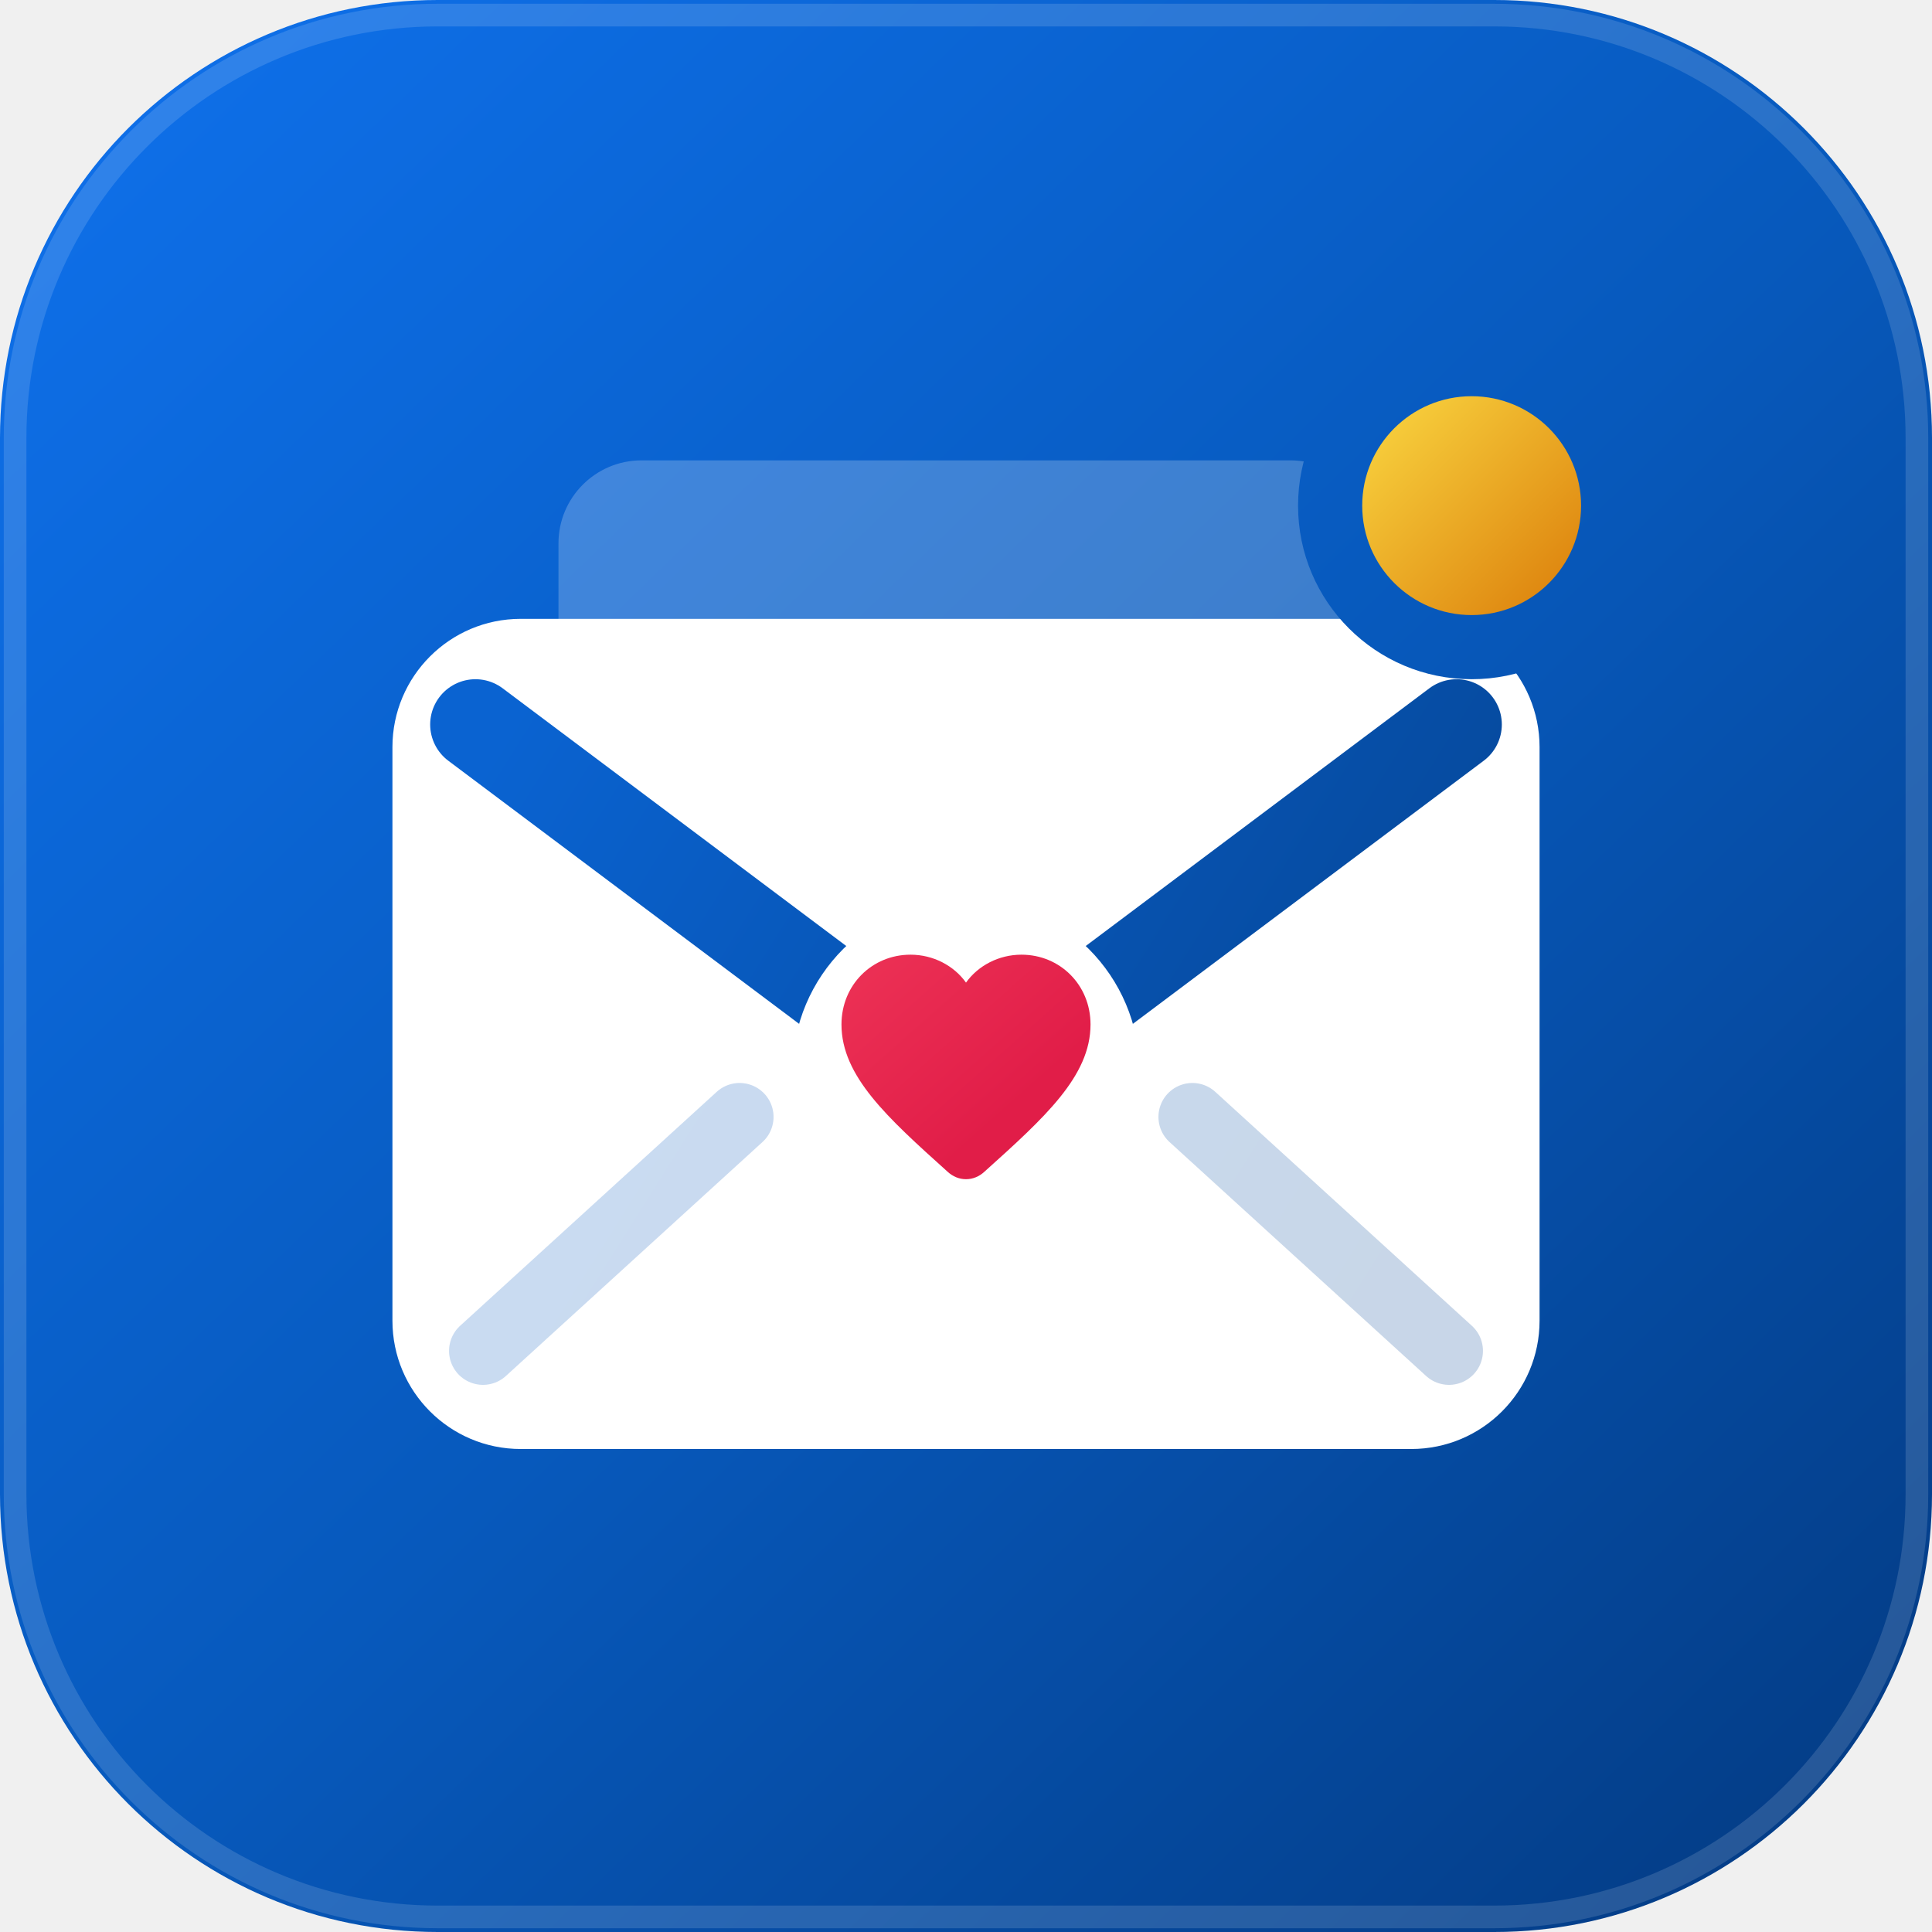
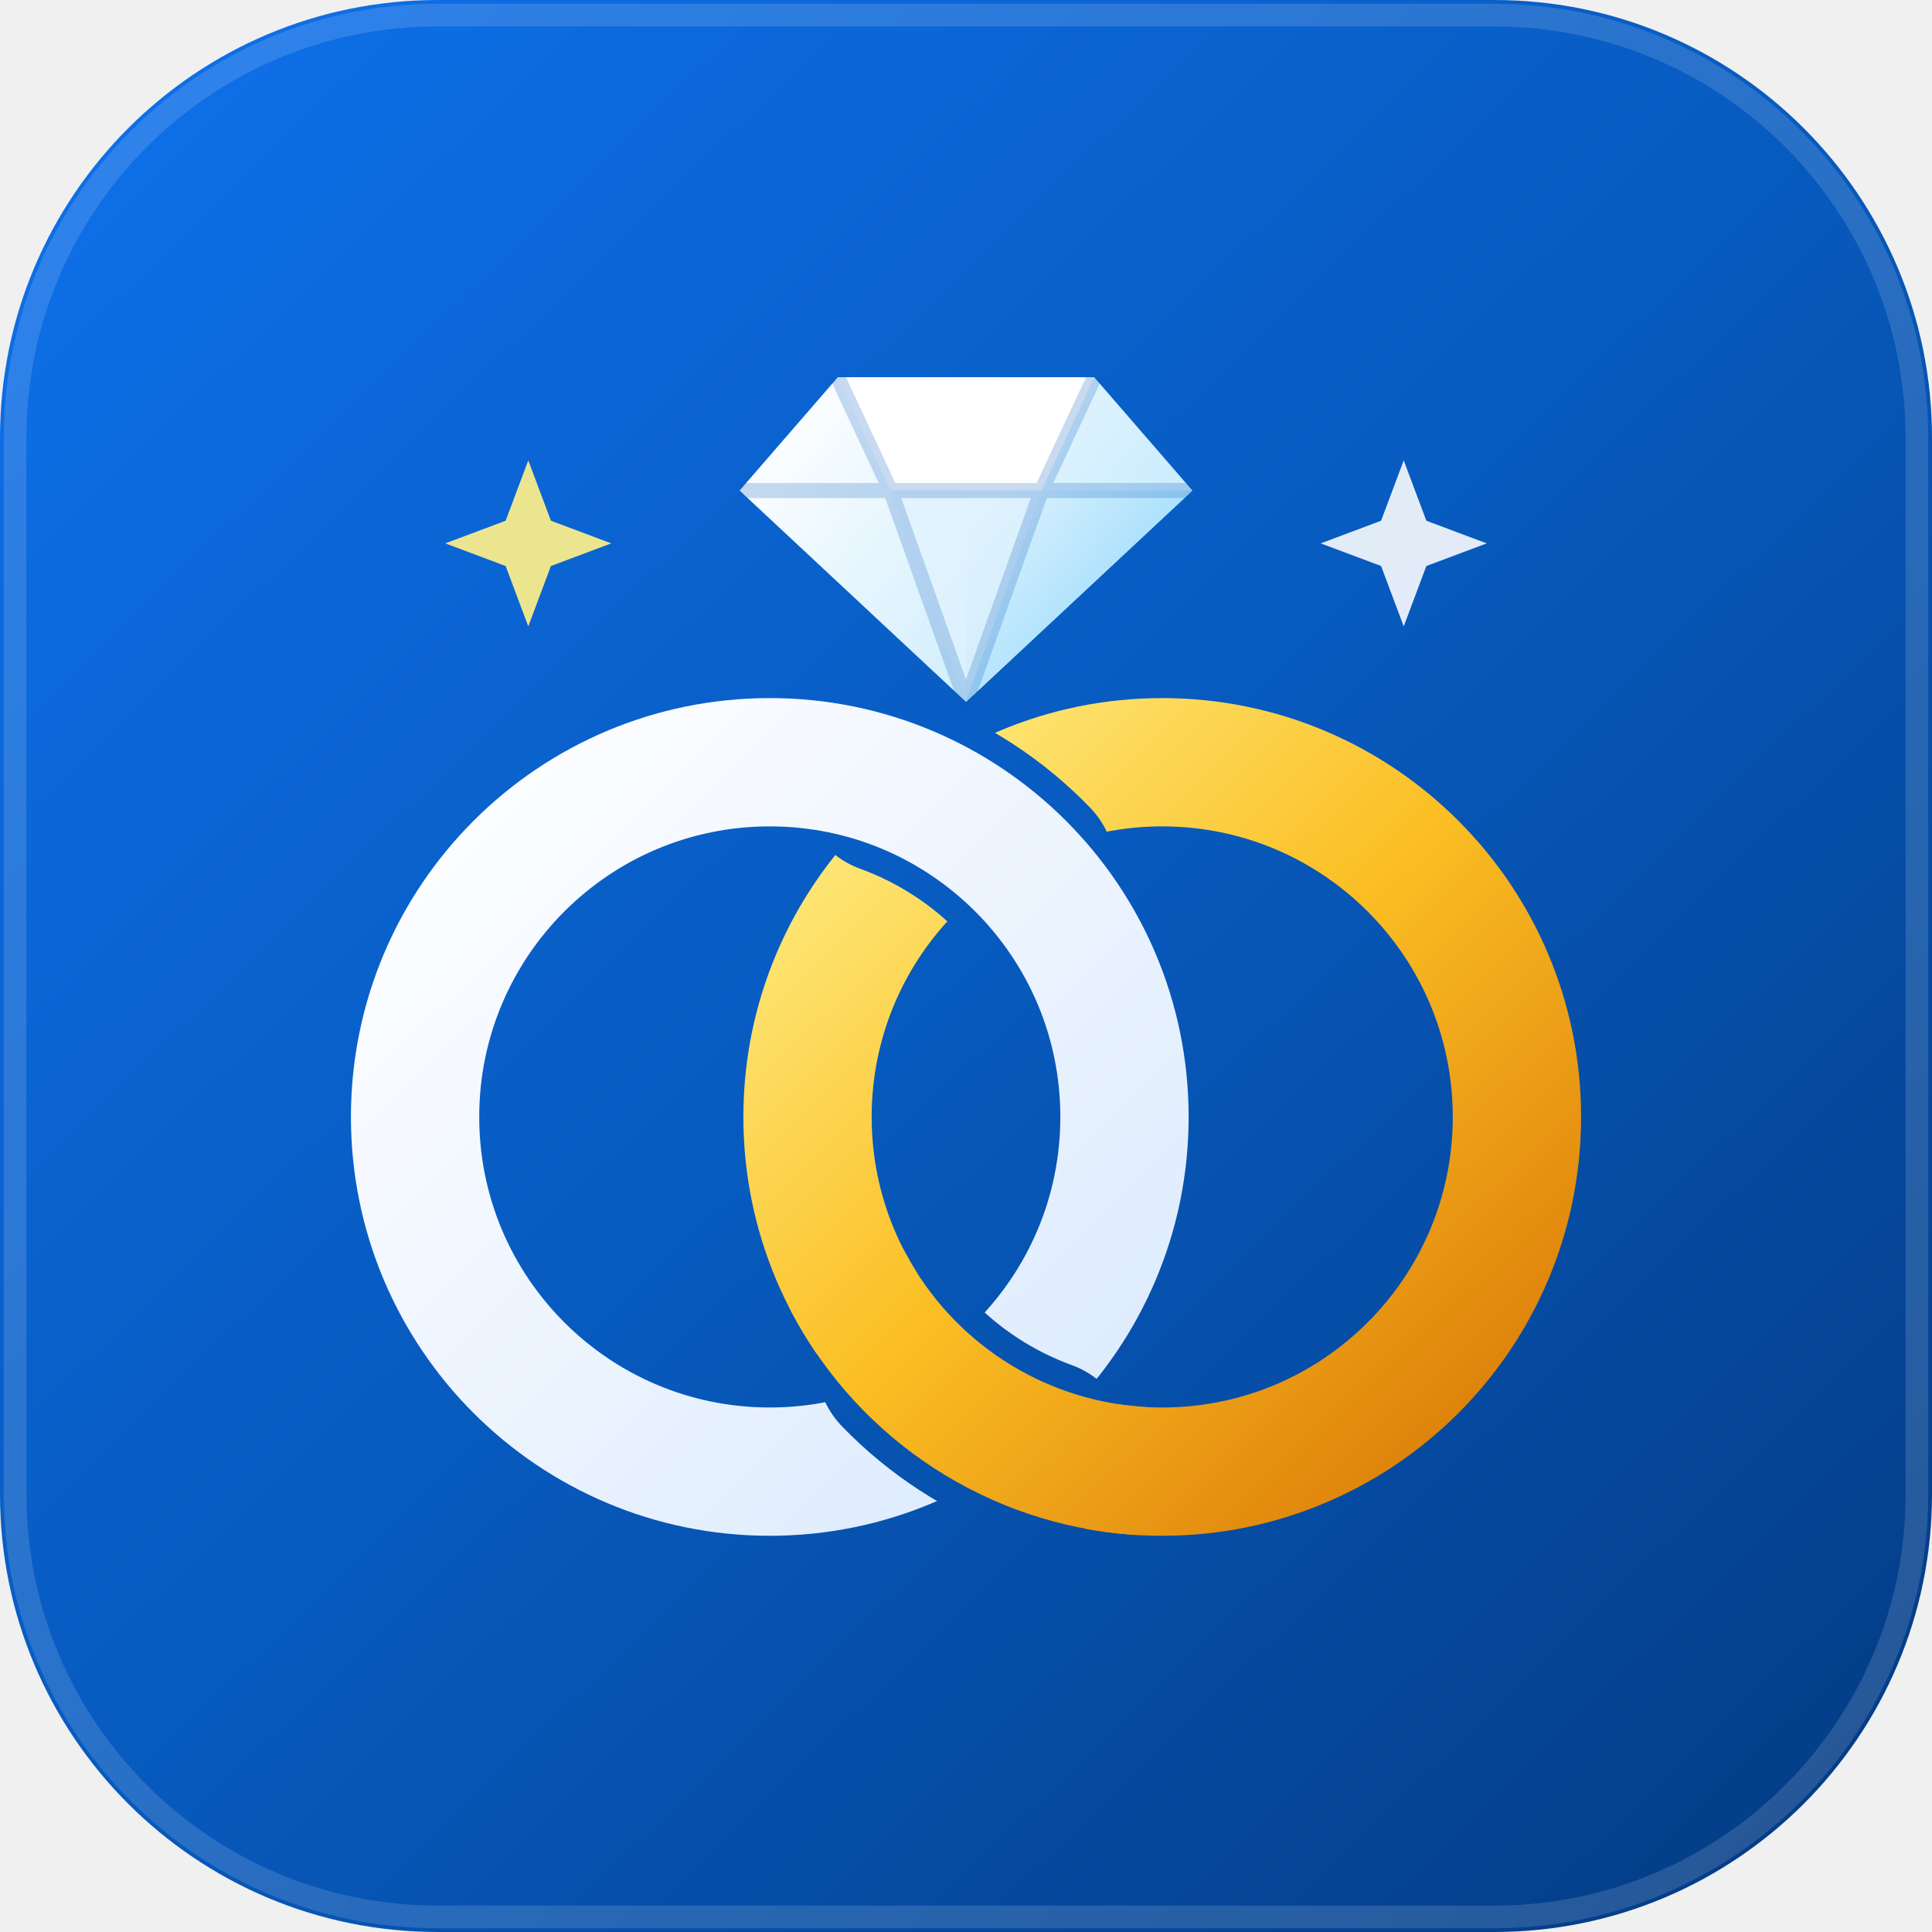
<svg xmlns="http://www.w3.org/2000/svg" width="512" height="512" viewBox="0 0 512 512" fill="none">
  <defs>
    <linearGradient id="bg" x1="32" y1="24" x2="480" y2="488" gradientUnits="userSpaceOnUse">
      <stop offset="0%" stop-color="#0E6FE8" />
      <stop offset="52%" stop-color="#0759BC" />
      <stop offset="100%" stop-color="#043D87" />
    </linearGradient>
-     <linearGradient id="accent" x1="358" y1="98" x2="424" y2="164" gradientUnits="userSpaceOnUse">
-       <stop offset="0%" stop-color="#FDE047" />
+     <linearGradient id="goldRing" x1="212" y1="196" x2="404" y2="392" gradientUnits="userSpaceOnUse">
+       <stop offset="0%" stop-color="#FEF08A" />
+       <stop offset="48%" stop-color="#FBBF24" />
      <stop offset="100%" stop-color="#D97706" />
    </linearGradient>
-     <linearGradient id="flap" x1="140" y1="184" x2="372" y2="330" gradientUnits="userSpaceOnUse">
-       <stop offset="0%" stop-color="#0A63D1" />
-       <stop offset="100%" stop-color="#054696" />
+     <linearGradient id="whiteRing" x1="108" y1="196" x2="300" y2="392" gradientUnits="userSpaceOnUse">
+       <stop offset="0%" stop-color="#FFFFFF" />
+       <stop offset="100%" stop-color="#DBEAFE" />
    </linearGradient>
-     <linearGradient id="heart" x1="224" y1="204" x2="288" y2="276" gradientUnits="userSpaceOnUse">
-       <stop offset="0%" stop-color="#F43F5E" />
-       <stop offset="100%" stop-color="#E11D48" />
+     <linearGradient id="diamondTop" x1="204" y1="106" x2="308" y2="188" gradientUnits="userSpaceOnUse">
+       <stop offset="0%" stop-color="#FFFFFF" />
+       <stop offset="100%" stop-color="#BAE6FD" />
+     </linearGradient>
+     <linearGradient id="diamondSide" x1="256" y1="138" x2="314" y2="188" gradientUnits="userSpaceOnUse">
+       <stop offset="0%" stop-color="#E0F2FE" />
+       <stop offset="100%" stop-color="#7DD3FC" />
    </linearGradient>
  </defs>
  <rect x="0" y="0" width="512" height="512" rx="116" fill="url(#bg)" />
  <rect x="4" y="4" width="504" height="504" rx="112" stroke="#FFFFFF" stroke-opacity="0.14" stroke-width="6" />
-   <rect x="148" y="122" width="216" height="148" rx="22" fill="#FFFFFF" fill-opacity="0.22" />
-   <rect x="104" y="164" width="304" height="220" rx="34" fill="#FFFFFF" />
-   <path d="M126 192L242.8 279.6C250.6 285.5 261.4 285.5 269.2 279.6L386 192" stroke="url(#flap)" stroke-width="24" stroke-linecap="round" stroke-linejoin="round" />
-   <path d="M128 358L196 296M384 358L316 296" stroke="url(#flap)" stroke-opacity="0.22" stroke-width="18" stroke-linecap="round" />
-   <circle cx="256" cy="284" r="46" fill="#FFFFFF" />
-   <path d="M256 312.5C254.2 312.5 252.5 311.8 251.1 310.5C235.2 296.2 223 285.2 223 271.5C223 261 231.1 253 241.3 253C247.3 253 252.8 255.9 256 260.4C259.2 255.9 264.7 253 270.7 253C280.9 253 289 261 289 271.5C289 285.2 276.8 296.2 260.9 310.5C259.5 311.8 257.8 312.5 256 312.5Z" fill="url(#heart)" />
-   <circle cx="390" cy="134" r="46" fill="url(#bg)" />
-   <circle cx="390" cy="134" r="29" fill="url(#accent)" />
+   <circle cx="308" cy="296" r="94" stroke="url(#goldRing)" stroke-width="34" />
+   <path d="M 236.15 207.67 A 94 94 0 0 1 271.62 230.70" stroke="url(#bg)" stroke-width="48" stroke-linecap="round" />
+   <circle cx="204" cy="296" r="94" stroke="url(#whiteRing)" stroke-width="34" />
+   <path d="M 275.85 384.33 A 94 94 0 0 1 240.38 361.30" stroke="url(#bg)" stroke-width="48" stroke-linecap="round" />
+   <path d="M 301.44 389.77 A 94 94 0 0 1 225.00 340.13" stroke="url(#goldRing)" stroke-width="34" stroke-linecap="round" />
+   <polygon points="222,100 290,100 316,130 256,186 196,130" fill="url(#diamondTop)" />
+   <polygon points="256,130 316,130 256,186" fill="url(#diamondSide)" />
+   <polygon points="222,100 290,100 276,130 236,130" fill="#FFFFFF" />
+   <polygon points="236,130 276,130 256,186" fill="#E0F2FE" fill-opacity="0.7" />
+   <path d="M 196 130 H 316 M 222 100 L 236 130 L 256 186 L 276 130 L 290 100" stroke="#0759BC" stroke-opacity="0.22" stroke-width="4" stroke-linejoin="round" />
+   <path d="M 140 122 L 146 138 L 162 144 L 146 150 L 140 166 L 134 150 L 118 144 L 134 138 Z" fill="#FEF08A" fill-opacity="0.92" />
+   <path d="M 372 122 L 378 138 L 394 144 L 378 150 L 372 166 L 366 150 L 350 144 L 366 138 Z" fill="#FFFFFF" fill-opacity="0.88" />
</svg>
